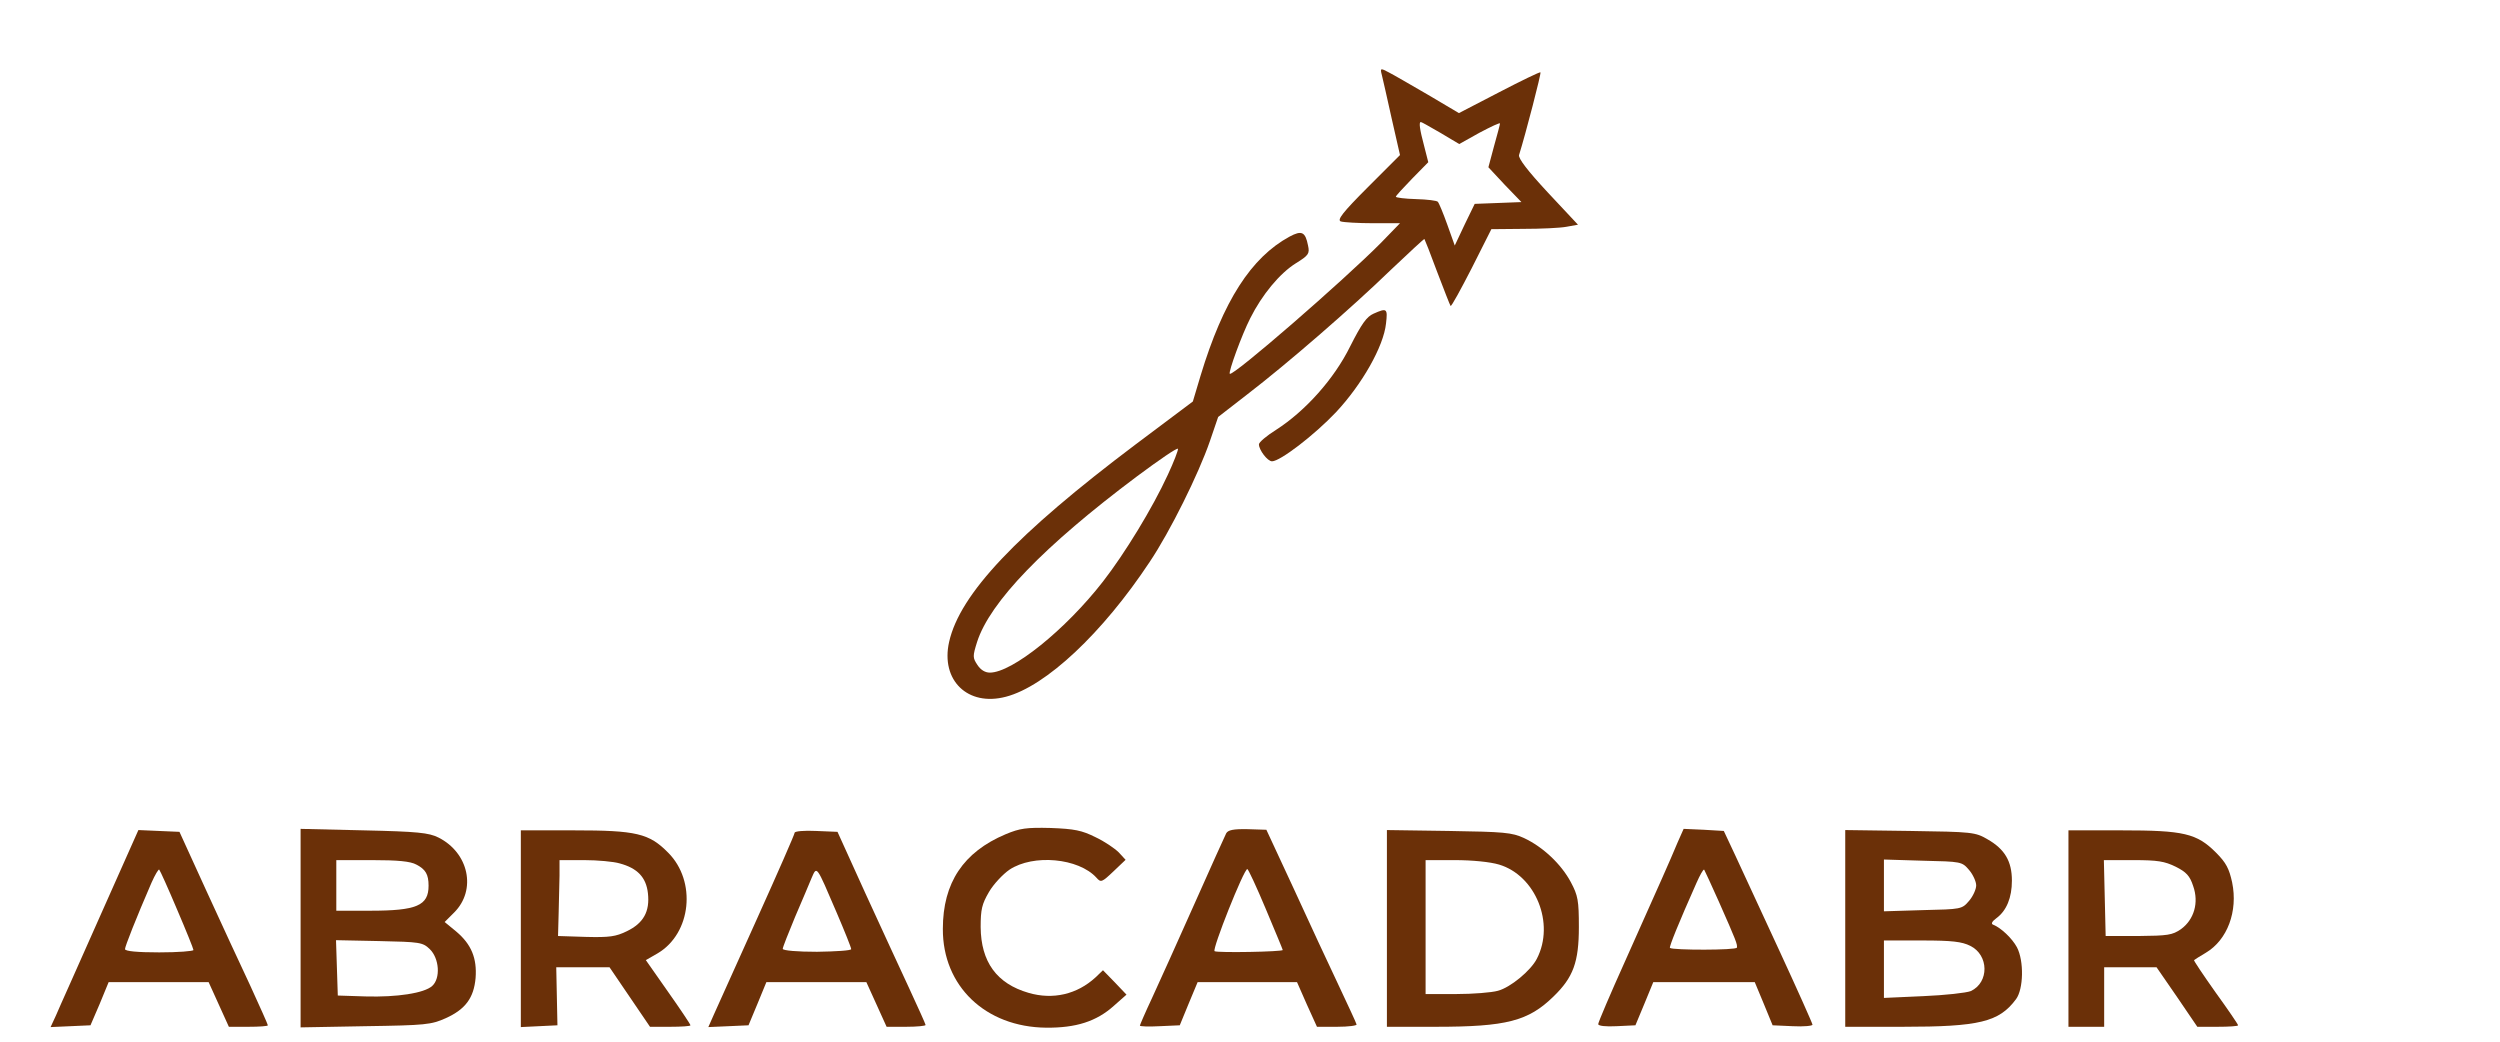
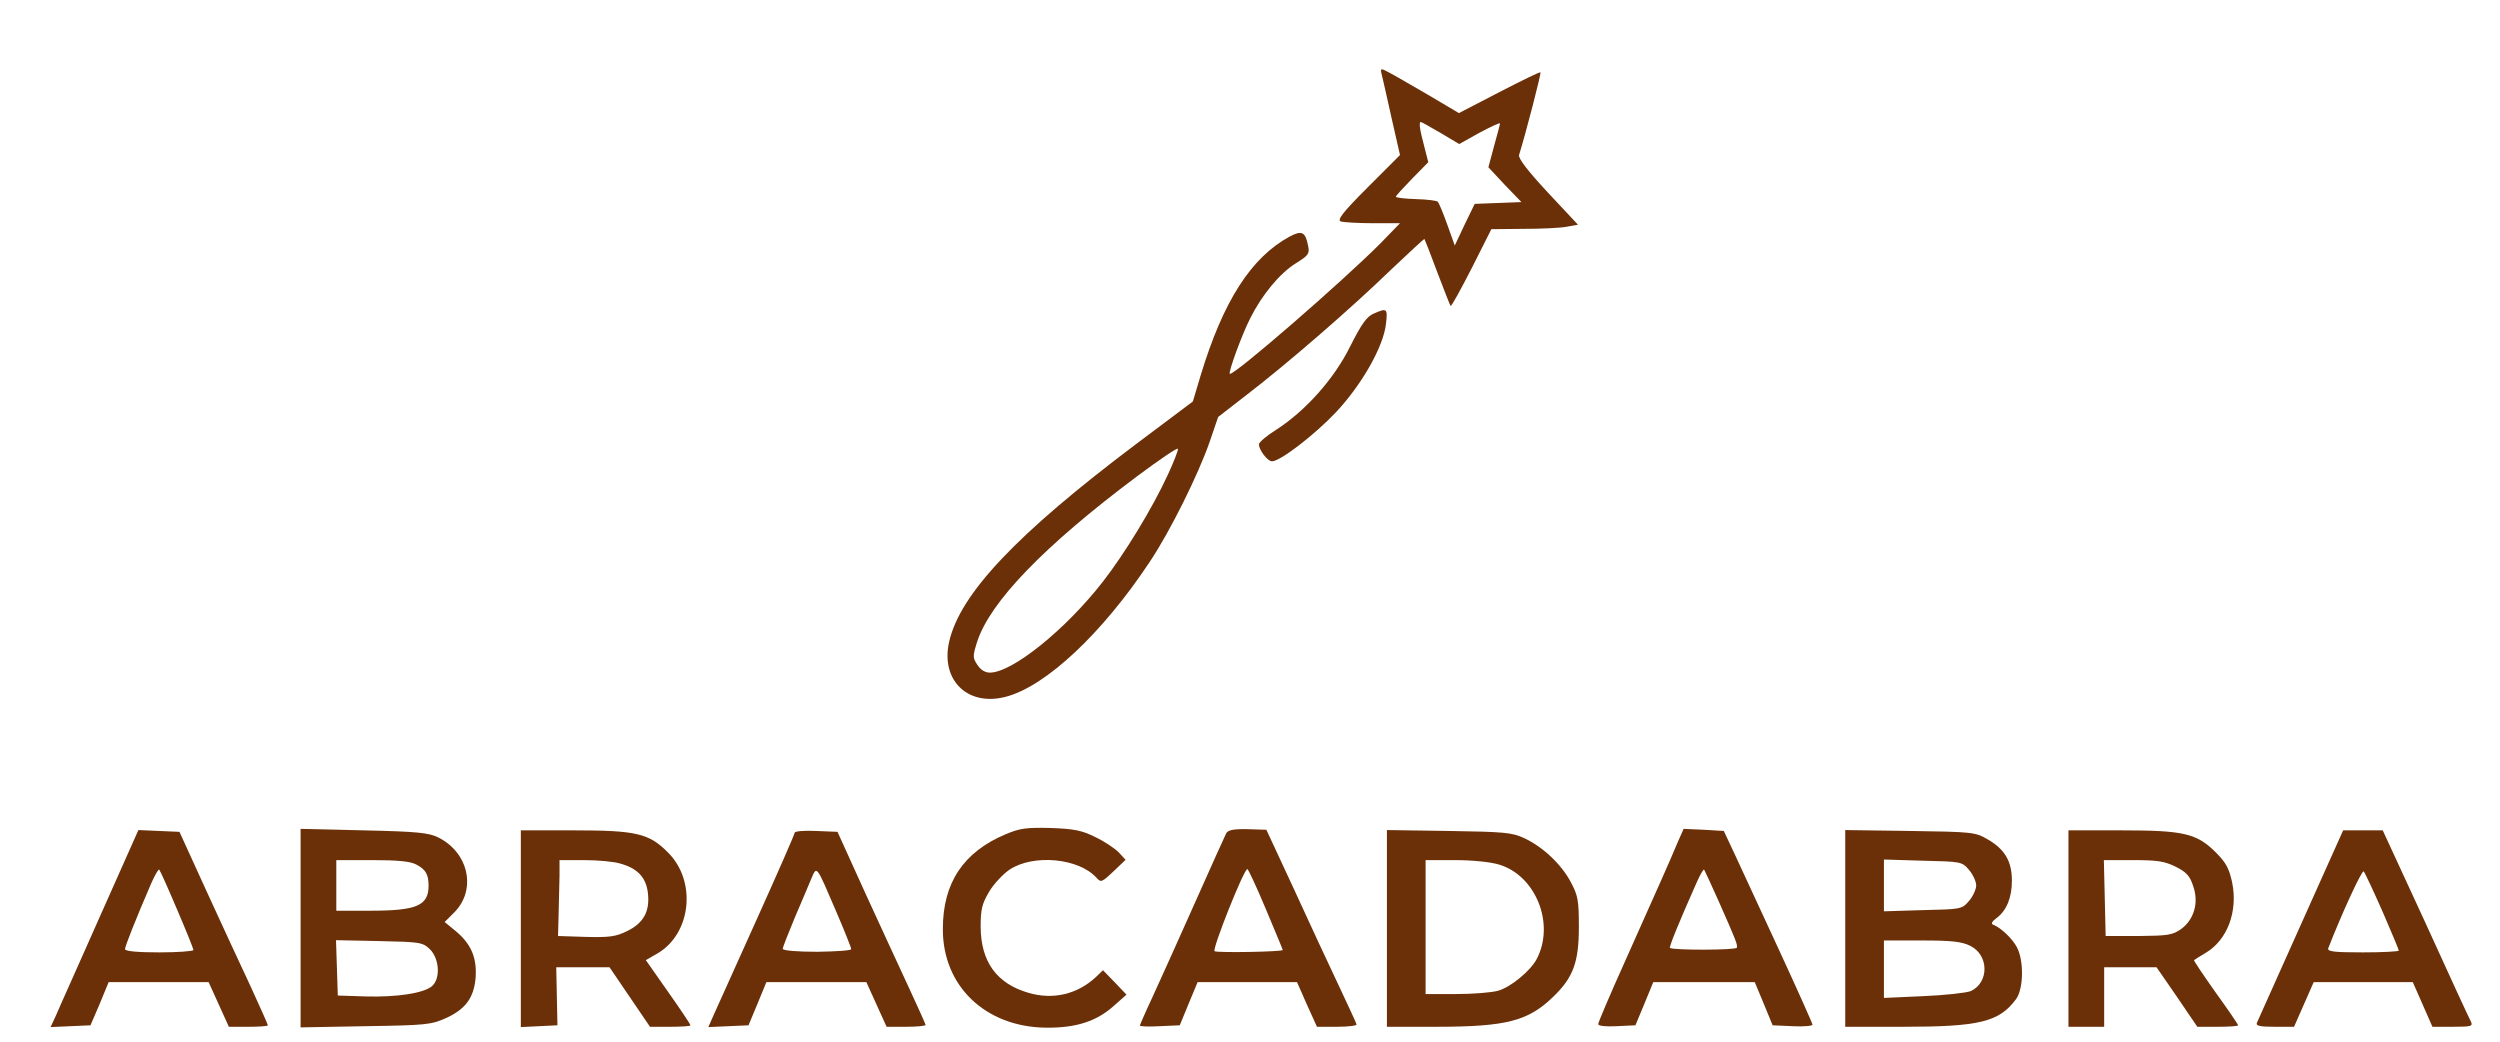
<svg xmlns="http://www.w3.org/2000/svg" version="1.0" viewBox="280 200 840 350" preserveAspectRatio="xMidYMid meet">
  <g transform="translate(0,768) scale(0.1,-0.1)" fill="#6b3008" stroke="none">
    <path d="M7443 5428 c3 -12 18 -78 33 -146 l28 -123 -108 -108 c-85 -85 -104 -110 -91 -115 9 -3 58 -6 108 -6 l91 0 -64 -66 c-127 -128 -498 -450 -508 -440 -5 6 40 130 69 187 39 78 99 151 154 185 42 26 46 32 40 59 -9 46 -21 52 -62 30 -129 -70 -223 -216 -299 -467 l-26 -87 -192 -144 c-401 -302 -591 -503 -627 -664 -29 -129 63 -218 191 -184 134 35 324 213 483 453 69 103 164 295 202 405 l28 82 98 76 c133 102 350 290 483 419 61 58 111 104 112 103 1 -1 21 -51 43 -111 23 -60 43 -112 45 -114 3 -2 34 55 71 127 l66 131 107 1 c59 0 124 3 145 7 l39 7 -102 109 c-67 72 -99 114 -96 125 23 74 75 275 72 278 -2 2 -64 -28 -139 -67 l-135 -70 -103 61 c-57 33 -117 68 -133 76 -28 15 -29 14 -23 -9z m198 -195 l62 -37 68 38 c38 20 69 35 69 31 0 -3 -9 -37 -20 -76 l-19 -71 55 -59 56 -58 -78 -3 -79 -3 -34 -70 -33 -70 -25 70 c-14 39 -28 73 -32 77 -3 4 -36 8 -73 9 -38 1 -68 5 -68 8 0 3 25 30 55 61 l54 55 -14 55 c-15 56 -18 80 -11 80 3 0 32 -17 67 -37z m-917 -1148 c-52 -113 -145 -265 -218 -359 -126 -162 -305 -306 -380 -306 -16 0 -31 9 -42 26 -16 24 -16 29 -1 77 43 134 224 322 538 557 74 55 135 97 137 92 1 -5 -14 -44 -34 -87z" />
    <path d="M7415 4626 c-23 -10 -40 -34 -78 -109 -54 -110 -151 -218 -249 -281 -32 -20 -58 -42 -58 -49 0 -19 29 -57 44 -57 27 0 141 87 215 165 87 93 160 221 168 298 6 51 3 53 -42 33z" />
    <path d="M3810 2562 l0 -334 218 4 c202 3 221 5 270 27 66 30 94 68 100 135 5 66 -14 113 -65 156 l-39 32 32 32 c76 76 49 201 -53 252 -32 16 -70 20 -251 24 l-212 5 0 -333z m389 213 c31 -16 41 -33 41 -71 0 -67 -40 -84 -196 -84 l-114 0 0 85 0 85 120 0 c87 0 129 -4 149 -15z m45 -284 c32 -31 37 -98 8 -124 -27 -24 -117 -38 -224 -35 l-93 3 -3 93 -3 93 145 -3 c137 -3 146 -4 170 -27z" />
    <path d="M6179 2877 c-142 -60 -211 -163 -211 -318 -1 -192 143 -330 347 -332 100 -1 169 21 227 73 l43 38 -39 41 -40 41 -25 -24 c-62 -57 -143 -76 -225 -52 -107 31 -160 104 -161 221 0 59 4 77 28 118 15 26 47 60 69 75 80 53 232 39 292 -27 15 -17 18 -16 57 21 l41 39 -23 25 c-13 13 -48 37 -78 51 -46 23 -71 28 -151 31 -82 2 -103 -1 -151 -21z" />
    <path d="M6920 2880 c-4 -8 -53 -116 -108 -240 -55 -124 -119 -265 -141 -313 -23 -49 -41 -91 -41 -93 0 -3 30 -4 67 -2 l67 3 30 73 30 72 167 0 167 0 33 -75 34 -75 68 0 c38 0 67 4 65 8 -1 5 -29 65 -61 133 -32 68 -100 213 -150 323 l-92 198 -63 2 c-48 1 -66 -3 -72 -14z m133 -254 c31 -74 57 -136 57 -138 0 -6 -219 -10 -229 -4 -9 6 98 275 110 276 3 0 31 -60 62 -134z" />
    <path d="M8437 2850 c-10 -25 -34 -79 -52 -120 -18 -41 -74 -166 -124 -278 -50 -111 -91 -207 -91 -213 0 -6 24 -9 62 -7 l63 3 30 72 30 73 171 0 170 0 30 -72 30 -73 67 -3 c37 -2 67 1 67 5 0 4 -50 116 -111 248 -61 132 -128 277 -149 322 l-38 81 -67 4 -68 3 -20 -45z m139 -201 c58 -131 62 -142 60 -153 -1 -9 -216 -9 -225 -1 -3 4 29 83 89 218 12 27 23 47 26 45 2 -3 24 -51 50 -109z" />
    <path d="M3135 2599 c-71 -161 -138 -309 -147 -331 l-18 -39 67 3 67 3 31 72 30 73 168 0 168 0 34 -75 34 -75 66 0 c36 0 65 2 65 5 0 3 -27 63 -59 133 -33 70 -100 215 -149 322 l-89 195 -69 3 -69 3 -130 -292z m260 25 c30 -70 55 -132 55 -136 0 -4 -52 -8 -115 -8 -74 0 -115 4 -115 11 0 9 37 103 89 223 12 27 24 47 26 44 3 -3 30 -63 60 -134z" />
    <path d="M4550 2560 l0 -331 61 3 62 3 -2 98 -2 97 90 0 89 0 68 -100 68 -100 68 0 c37 0 68 2 68 5 0 3 -34 54 -75 112 l-75 107 40 23 c113 67 131 242 35 338 -64 65 -107 75 -317 75 l-178 0 0 -330z m332 219 c60 -16 89 -47 95 -100 7 -62 -15 -101 -71 -128 -37 -18 -58 -21 -137 -19 l-94 3 2 75 c1 41 2 99 3 128 l0 52 83 0 c45 0 99 -5 119 -11z" />
    <path d="M5470 2882 c0 -5 -57 -135 -126 -288 -69 -153 -134 -298 -145 -322 l-19 -43 68 3 67 3 30 72 30 73 168 0 168 0 34 -75 34 -75 66 0 c36 0 65 3 65 6 0 3 -25 58 -55 123 -30 64 -96 208 -148 321 l-93 205 -72 3 c-40 2 -72 -1 -72 -6z m141 -268 c27 -63 49 -118 49 -123 0 -5 -52 -8 -115 -9 -65 0 -115 4 -115 10 0 5 19 53 41 106 23 53 48 113 56 132 18 41 15 45 84 -116z" />
    <path d="M7460 2561 l0 -331 164 0 c238 0 311 19 396 102 66 64 85 115 85 233 0 89 -3 106 -27 151 -32 60 -93 118 -157 148 -41 19 -67 21 -253 24 l-208 3 0 -330z m377 214 c123 -37 188 -198 127 -316 -20 -40 -89 -97 -131 -108 -21 -6 -84 -11 -140 -11 l-103 0 0 225 0 225 98 0 c59 0 119 -6 149 -15z" />
    <path d="M9000 2561 l0 -331 193 0 c258 0 324 16 381 93 25 34 27 128 3 174 -16 30 -54 66 -80 76 -8 3 -4 11 11 22 34 25 52 69 52 126 0 65 -24 106 -82 139 -41 24 -51 25 -260 28 l-218 3 0 -330z m416 196 c13 -15 24 -39 24 -52 0 -13 -11 -37 -24 -52 -24 -28 -26 -28 -155 -31 l-131 -4 0 87 0 87 131 -4 c129 -3 131 -3 155 -31z m4 -255 c63 -31 64 -123 2 -152 -15 -6 -87 -14 -159 -17 l-133 -6 0 97 0 96 128 0 c101 0 134 -4 162 -18z" />
    <path d="M9750 2560 l0 -330 60 0 60 0 0 100 0 100 88 0 88 0 69 -100 68 -100 68 0 c38 0 69 2 69 5 0 3 -34 53 -76 111 -41 58 -74 107 -72 108 2 2 20 13 40 25 72 43 108 139 88 236 -10 46 -20 66 -54 100 -65 65 -108 75 -318 75 l-178 0 0 -330z m360 208 c36 -18 48 -31 59 -65 20 -56 3 -113 -41 -145 -29 -20 -44 -22 -143 -23 l-110 0 -3 128 -3 127 99 0 c82 0 105 -4 142 -22z" />
+     <path d="M10607 2743 c-183 -409 -219 -489 -224 -500 -4 -10 12 -13 60 -13 l65 0 33 75 33 75 166 0 167 0 33 -75 33 -75 69 0 c62 0 68 2 60 18 -5 9 -74 158 -152 330 l-144 312 -67 0 -66 0 -66 -147z m198 -125 c30 -69 55 -129 55 -132 0 -3 -54 -6 -121 -6 -99 0 -120 3 -116 14 43 111 113 264 119 258 4 -4 32 -64 63 -134z" />
  </g>
</svg>
